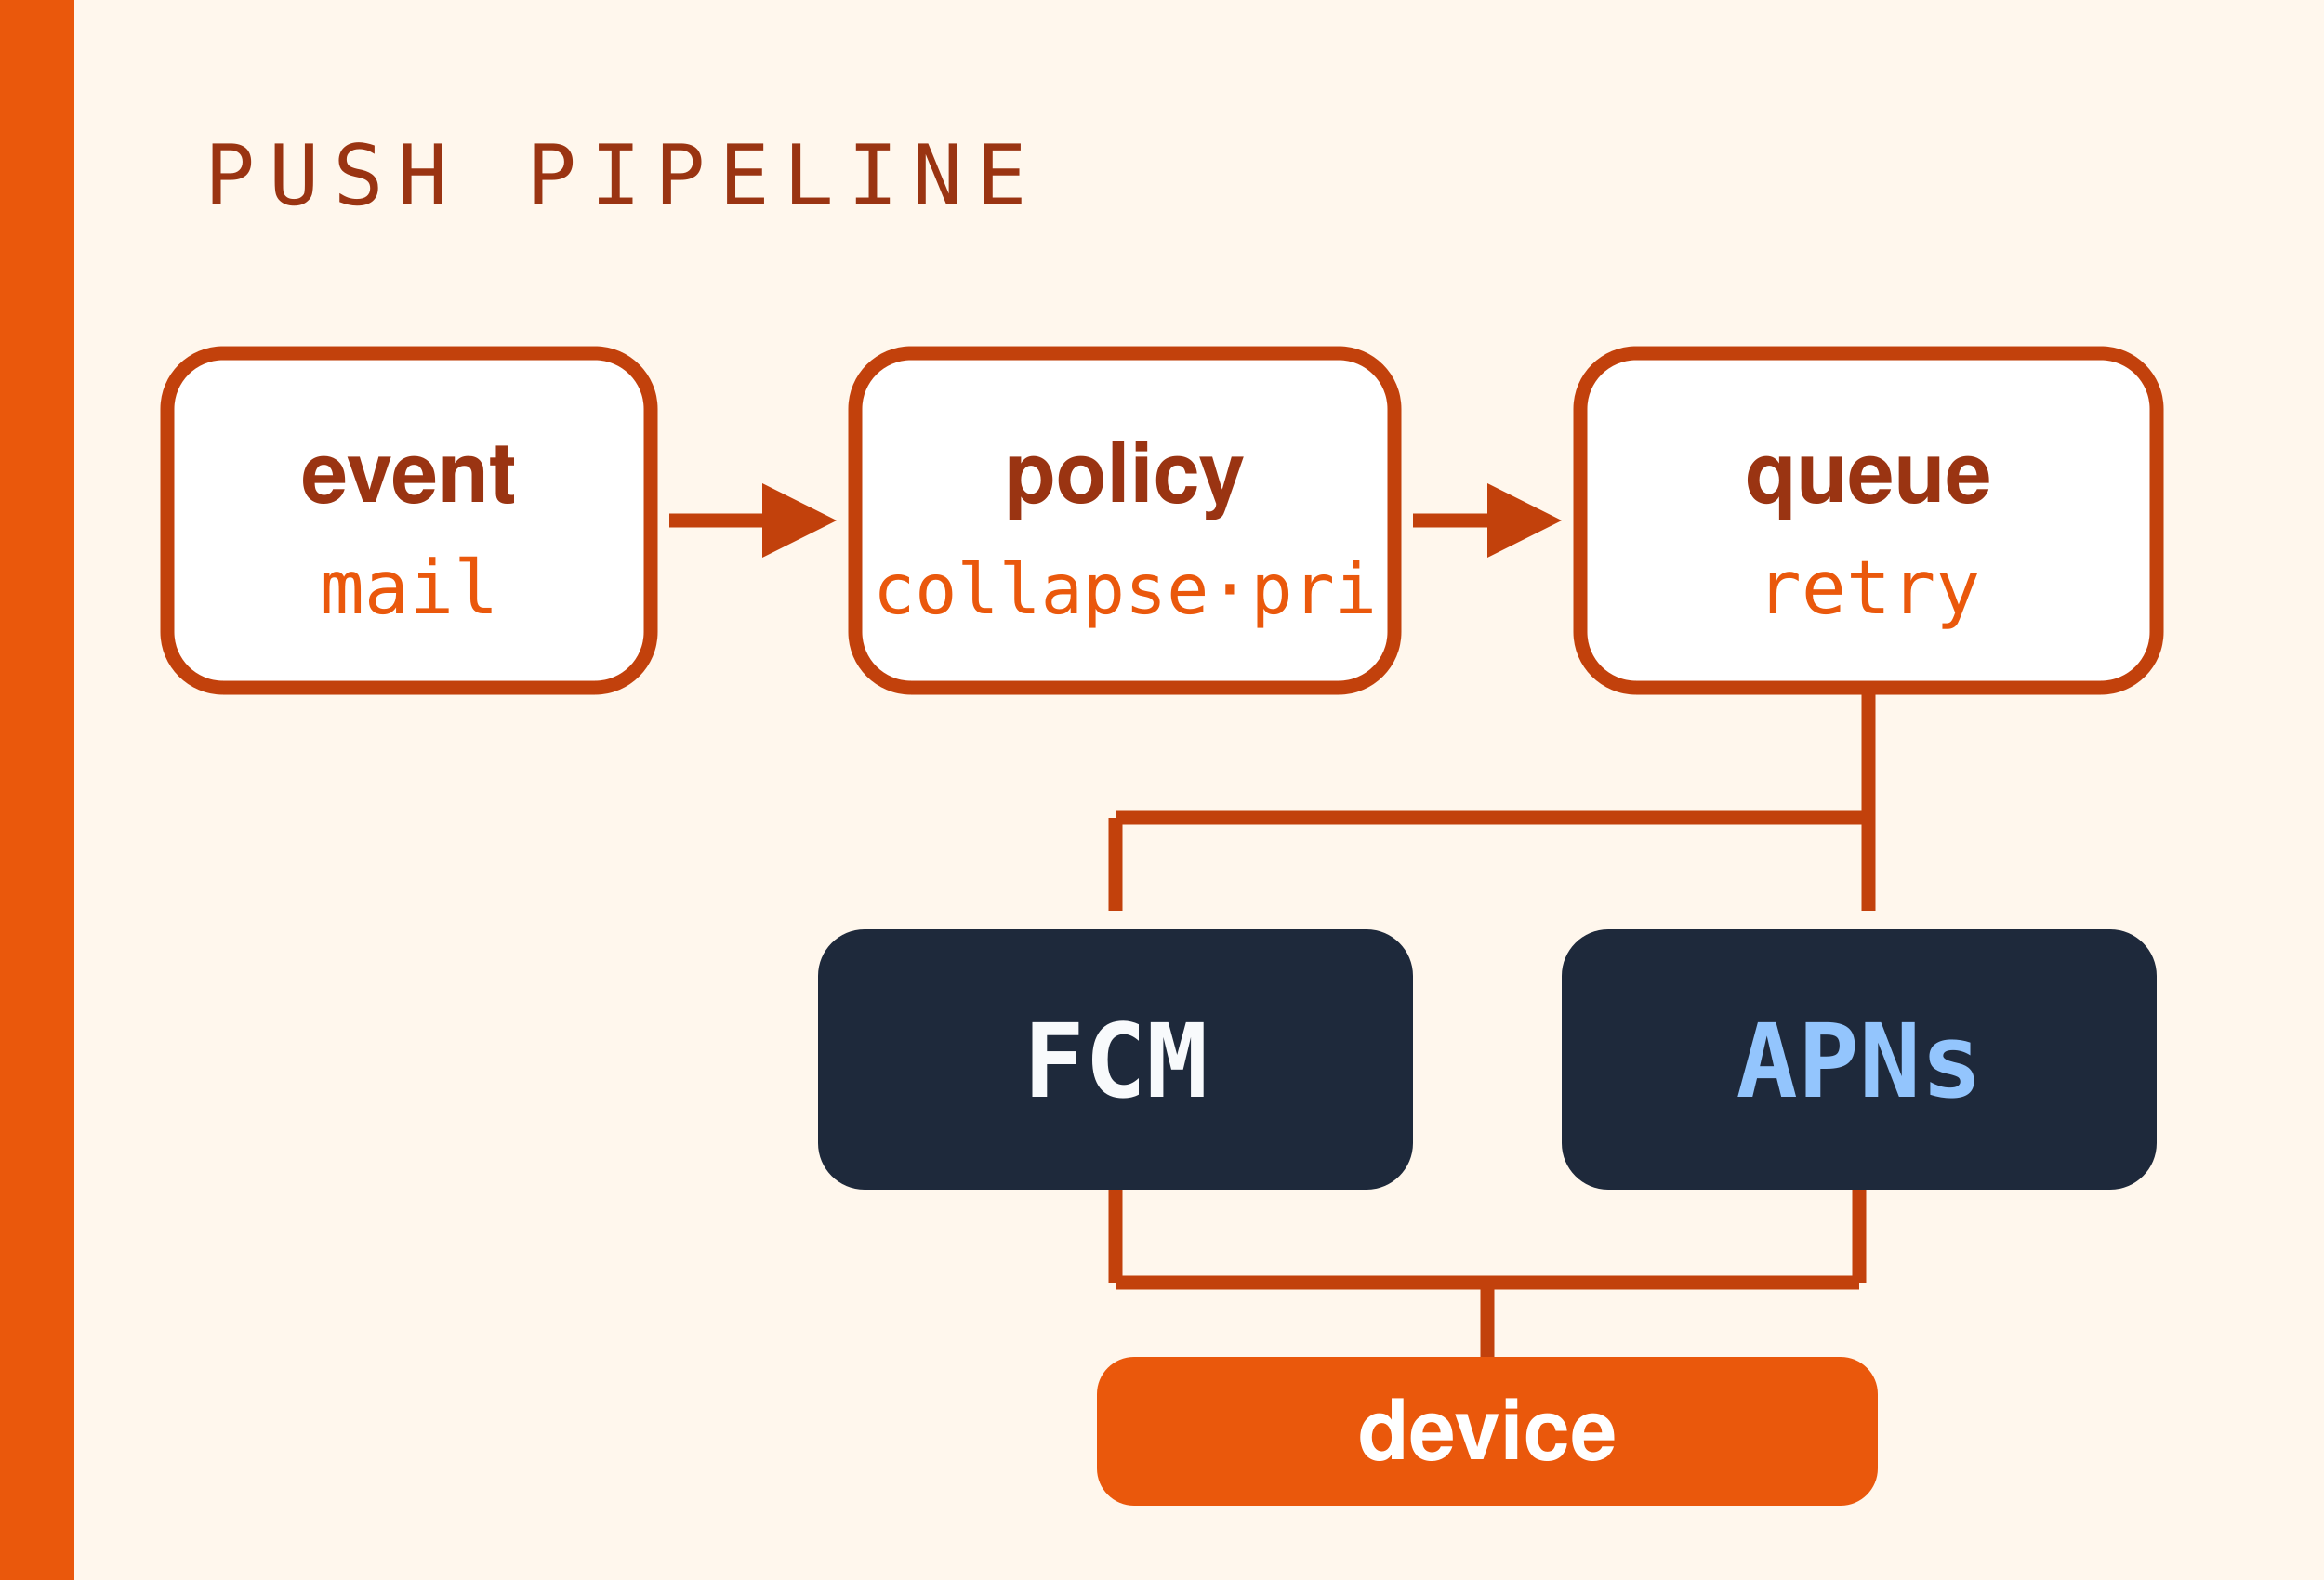
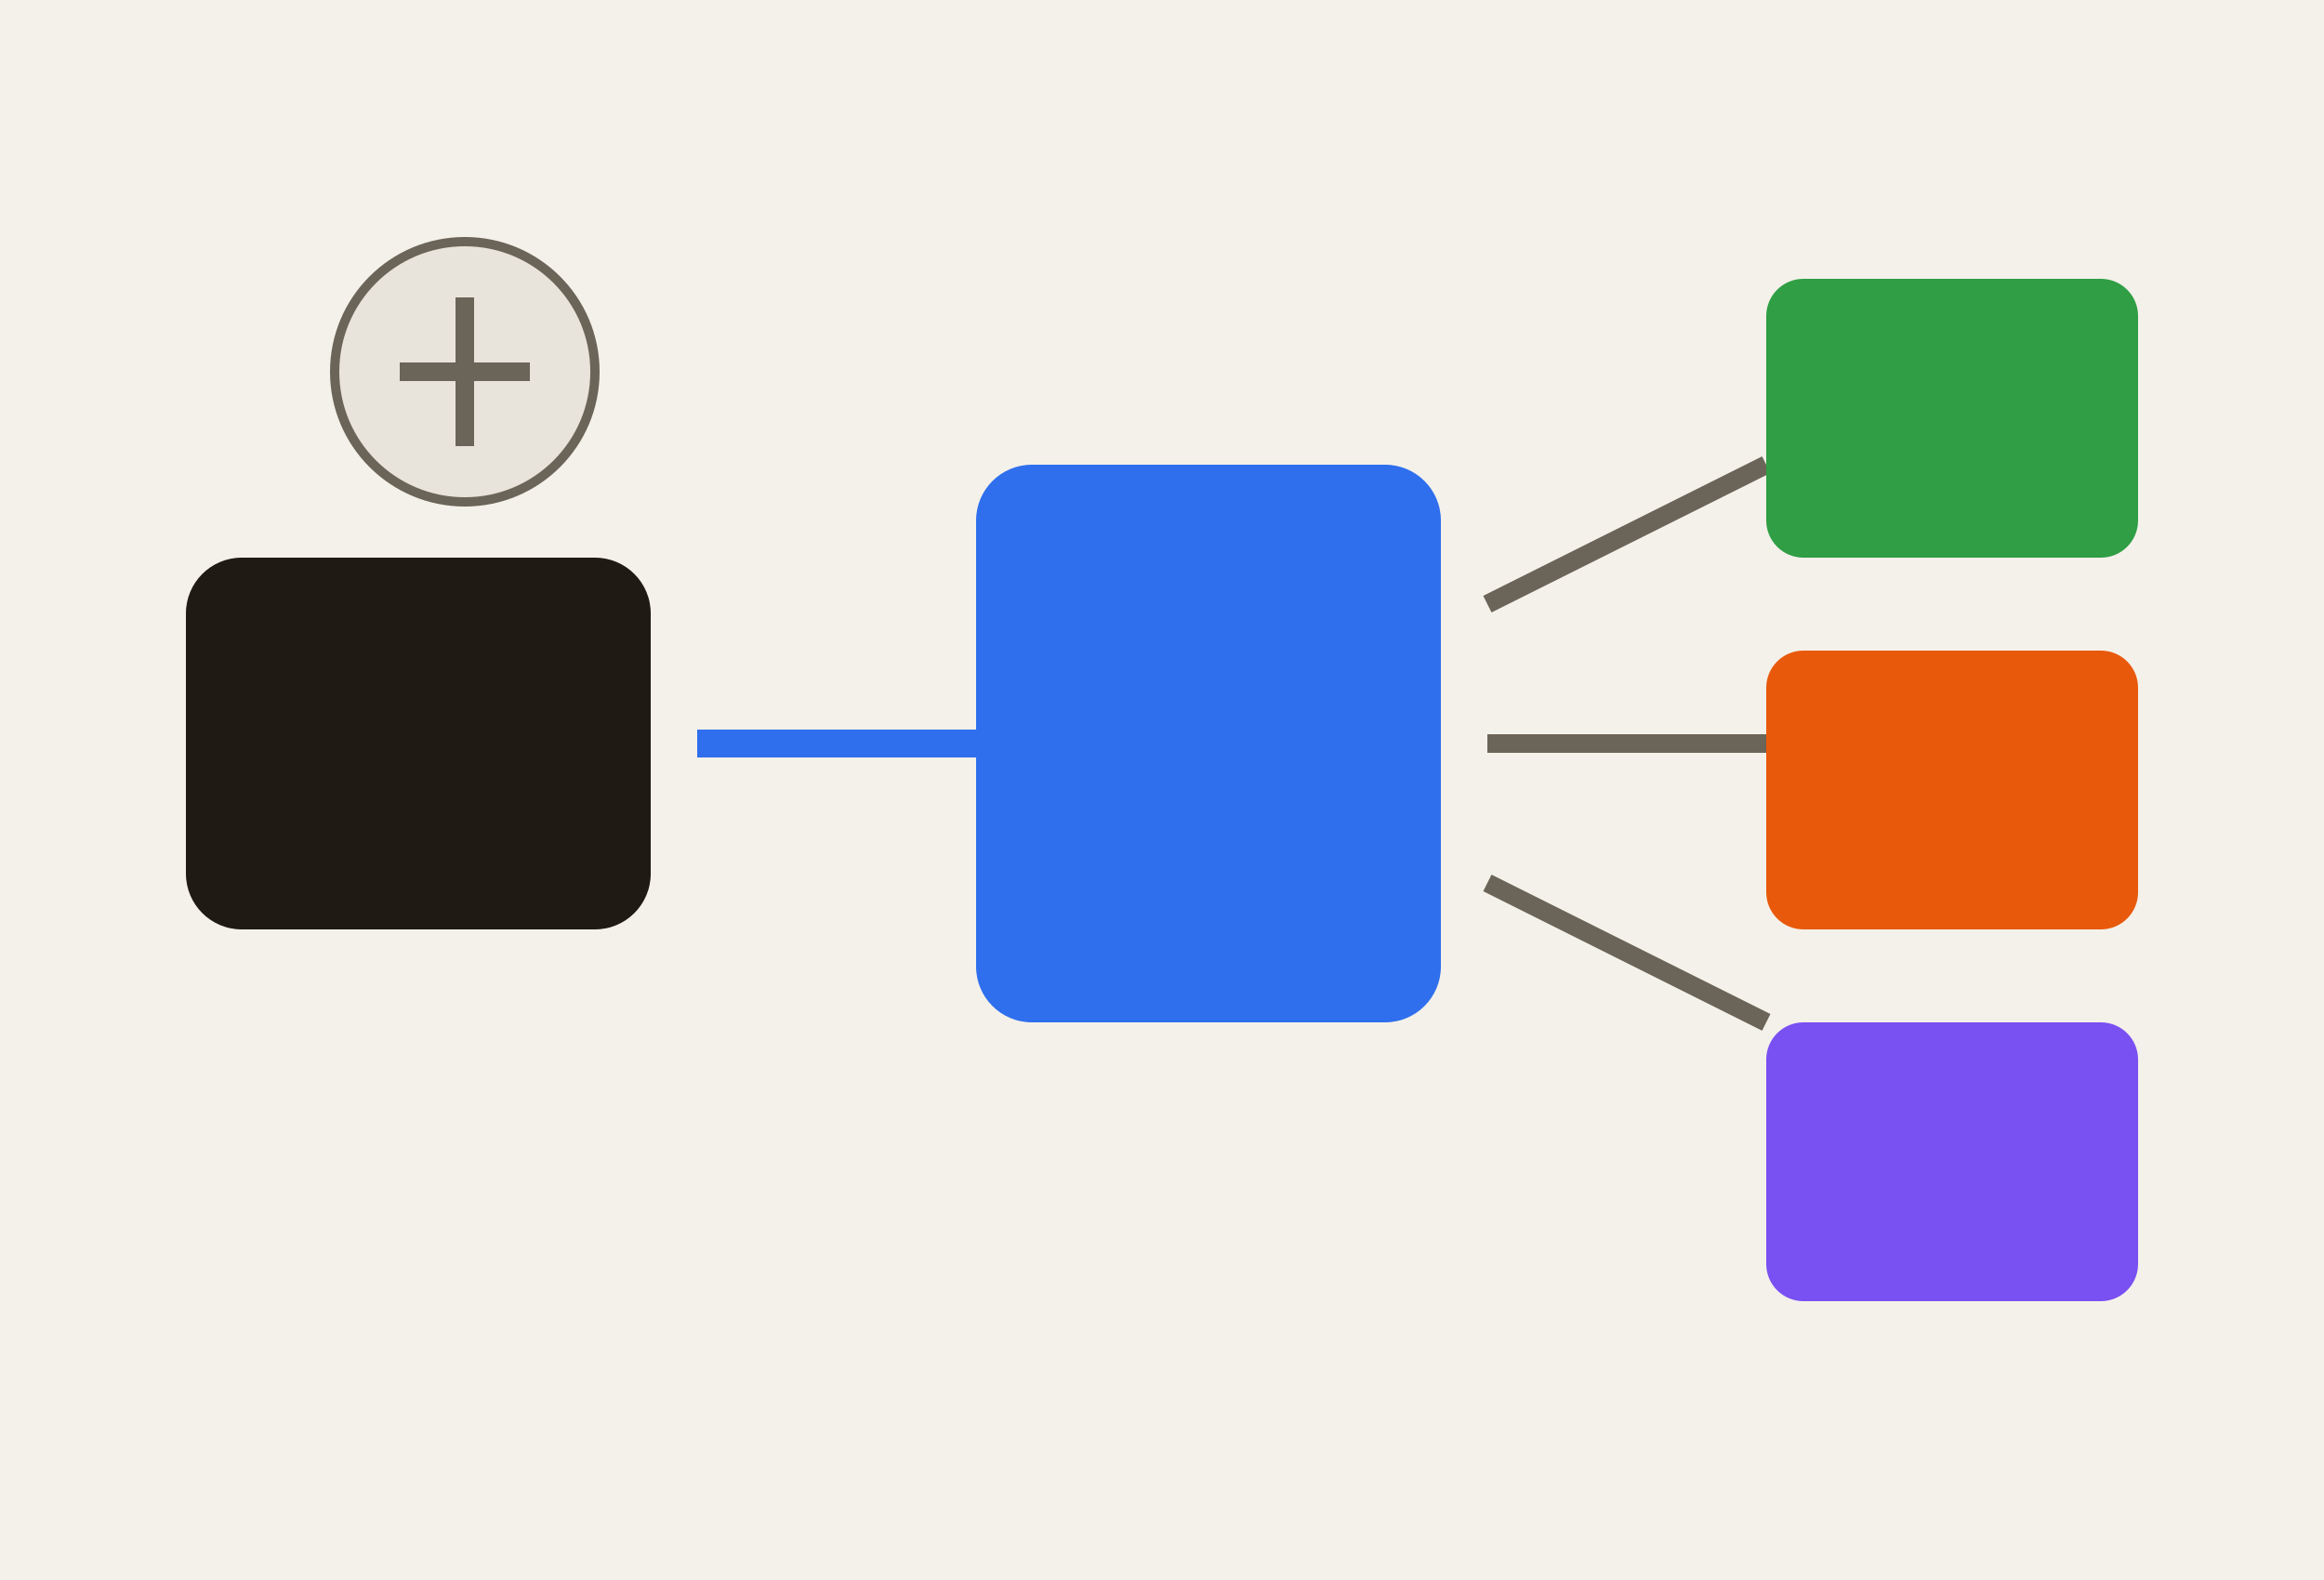
<svg xmlns="http://www.w3.org/2000/svg" width="250" height="170" viewBox="0 0 250 170">
-   <rect width="250" height="170" fill="#fff7ed" />
-   <rect width="8" height="170" fill="#ea580c" />
-   <text x="22" y="22" font-family="ui-monospace, Menlo, monospace" font-size="9" fill="#9a3412" letter-spacing="1.5">PUSH PIPELINE</text>
-   <rect x="18" y="38" width="52" height="36" rx="6" fill="#fff" stroke="#c2410c" stroke-width="1.5" />
-   <text x="44" y="54" text-anchor="middle" font-family="ui-sans-serif, Helvetica, Arial, sans-serif" font-size="9" font-weight="700" fill="#9a3412">event</text>
-   <text x="44" y="66" text-anchor="middle" font-family="ui-monospace, Menlo, monospace" font-size="8" fill="#ea580c">mail</text>
-   <path d="M72 56 H84" stroke="#c2410c" stroke-width="1.5" marker-end="url(#arr)" />
-   <polygon points="82,52 90,56 82,60" fill="#c2410c" />
-   <rect x="92" y="38" width="58" height="36" rx="6" fill="#fff" stroke="#c2410c" stroke-width="1.5" />
-   <text x="121" y="54" text-anchor="middle" font-family="ui-sans-serif, Helvetica, Arial, sans-serif" font-size="9" font-weight="700" fill="#9a3412">policy</text>
-   <text x="121" y="66" text-anchor="middle" font-family="ui-monospace, Menlo, monospace" font-size="7.5" fill="#ea580c">collapse·pri</text>
-   <path d="M152 56 H162" stroke="#c2410c" stroke-width="1.5" />
-   <polygon points="160,52 168,56 160,60" fill="#c2410c" />
-   <rect x="170" y="38" width="62" height="36" rx="6" fill="#fff" stroke="#c2410c" stroke-width="1.5" />
-   <text x="201" y="54" text-anchor="middle" font-family="ui-sans-serif, Helvetica, Arial, sans-serif" font-size="9" font-weight="700" fill="#9a3412">queue</text>
-   <text x="201" y="66" text-anchor="middle" font-family="ui-monospace, Menlo, monospace" font-size="8" fill="#ea580c">retry</text>
-   <path d="M201 74 V88" stroke="#c2410c" stroke-width="1.5" />
-   <path d="M120 88 H201" stroke="#c2410c" stroke-width="1.5" fill="none" />
-   <path d="M120 88 V98" stroke="#c2410c" stroke-width="1.5" />
-   <path d="M201 88 V98" stroke="#c2410c" stroke-width="1.5" />
-   <rect x="88" y="100" width="64" height="28" rx="5" fill="#1e293b" />
-   <text x="120" y="118" text-anchor="middle" font-family="ui-monospace, Menlo, monospace" font-size="11" font-weight="700" fill="#f8fafc">FCM</text>
-   <rect x="168" y="100" width="64" height="28" rx="5" fill="#1e293b" />
-   <text x="200" y="118" text-anchor="middle" font-family="ui-monospace, Menlo, monospace" font-size="11" font-weight="700" fill="#93c5fd">APNs</text>
-   <path d="M120 128 V138" stroke="#c2410c" stroke-width="1.5" />
-   <path d="M200 128 V138" stroke="#c2410c" stroke-width="1.5" />
-   <path d="M120 138 H200" stroke="#c2410c" stroke-width="1.5" />
-   <path d="M160 138 V146" stroke="#c2410c" stroke-width="1.5" />
-   <rect x="118" y="146" width="84" height="16" rx="4" fill="#ea580c" />
-   <text x="160" y="157" text-anchor="middle" font-family="ui-sans-serif, Helvetica, Arial, sans-serif" font-size="9" font-weight="700" fill="#fff">device</text>
+   <rect width="250" height="170" fill="#f4f1ea" />
+   <rect x="20" y="60" width="50" height="40" rx="6" fill="#1f1a14" />
+   <path d="M75 80 L105 80" stroke="#2f6fed" stroke-width="3" />
+   <rect x="105" y="50" width="50" height="60" rx="6" fill="#2f6fed" />
+   <path d="M160 65 L190 50" stroke="#6b6458" stroke-width="2" />
+   <path d="M160 80 L190 80" stroke="#6b6458" stroke-width="2" />
+   <path d="M160 95 L190 110" stroke="#6b6458" stroke-width="2" />
+   <rect x="190" y="30" width="40" height="30" rx="4" fill="#2f9e44" />
+   <rect x="190" y="70" width="40" height="30" rx="4" fill="#e8590c" />
+   <rect x="190" y="110" width="40" height="30" rx="4" fill="#7950f2" />
+   <circle cx="50" cy="40" r="14" fill="#e9e4db" stroke="#6b6458" />
+   <path d="M50 32 L50 48 M43 40 L57 40" stroke="#6b6458" stroke-width="2" />
</svg>
